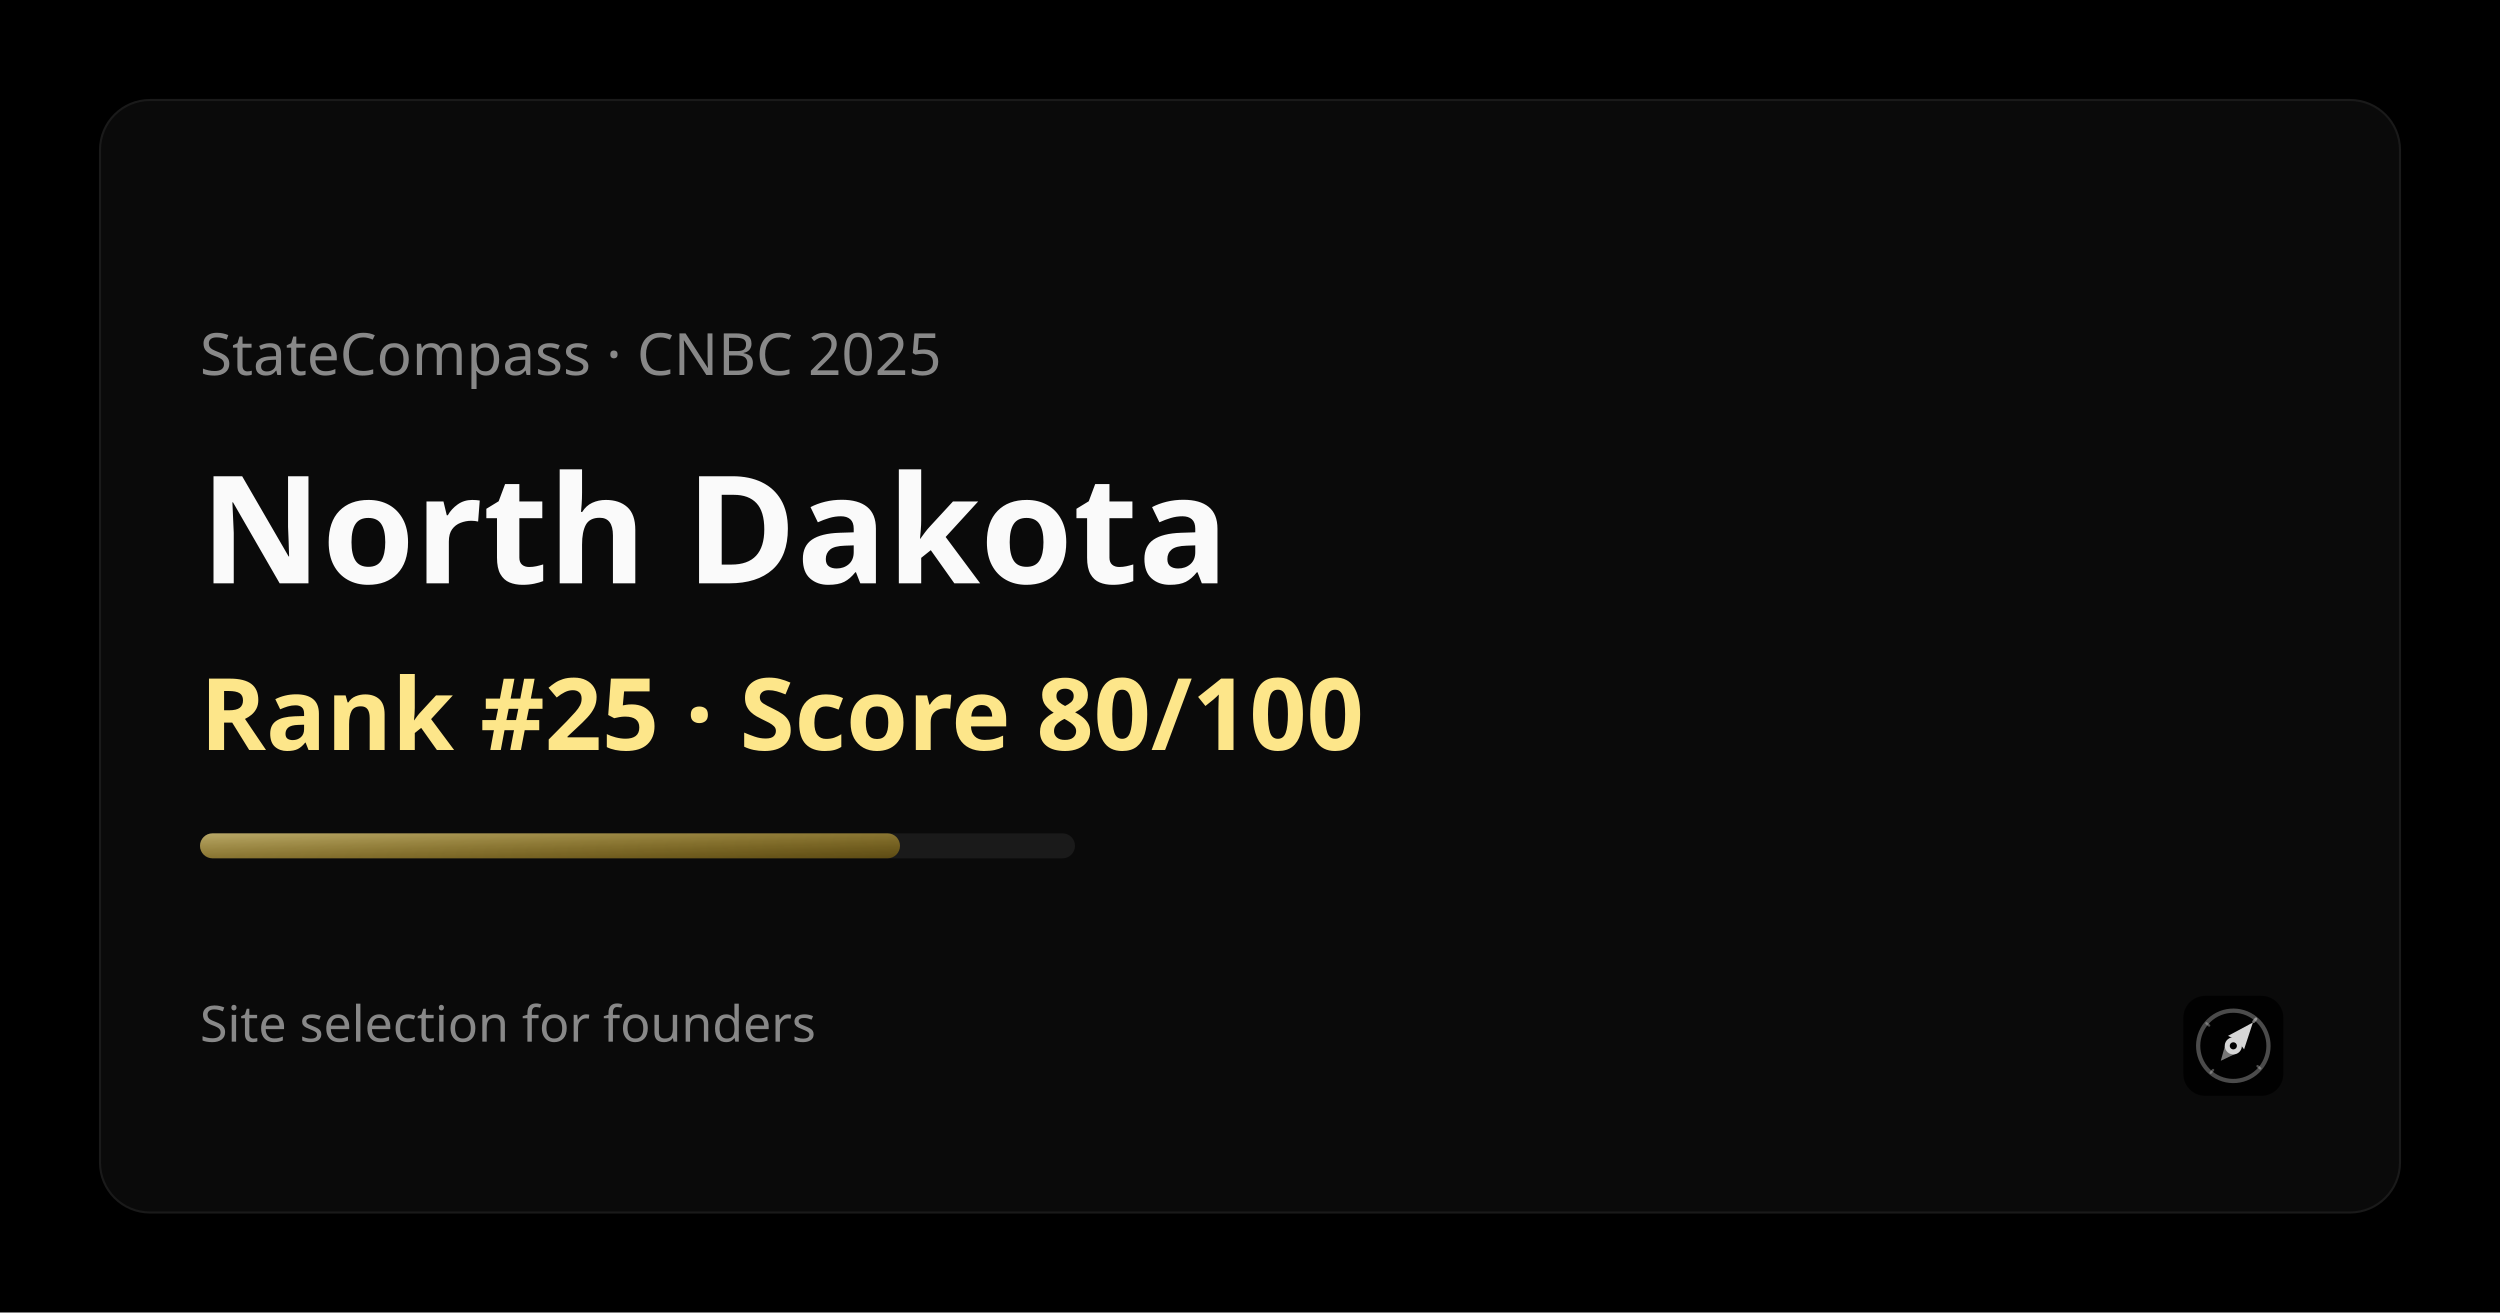
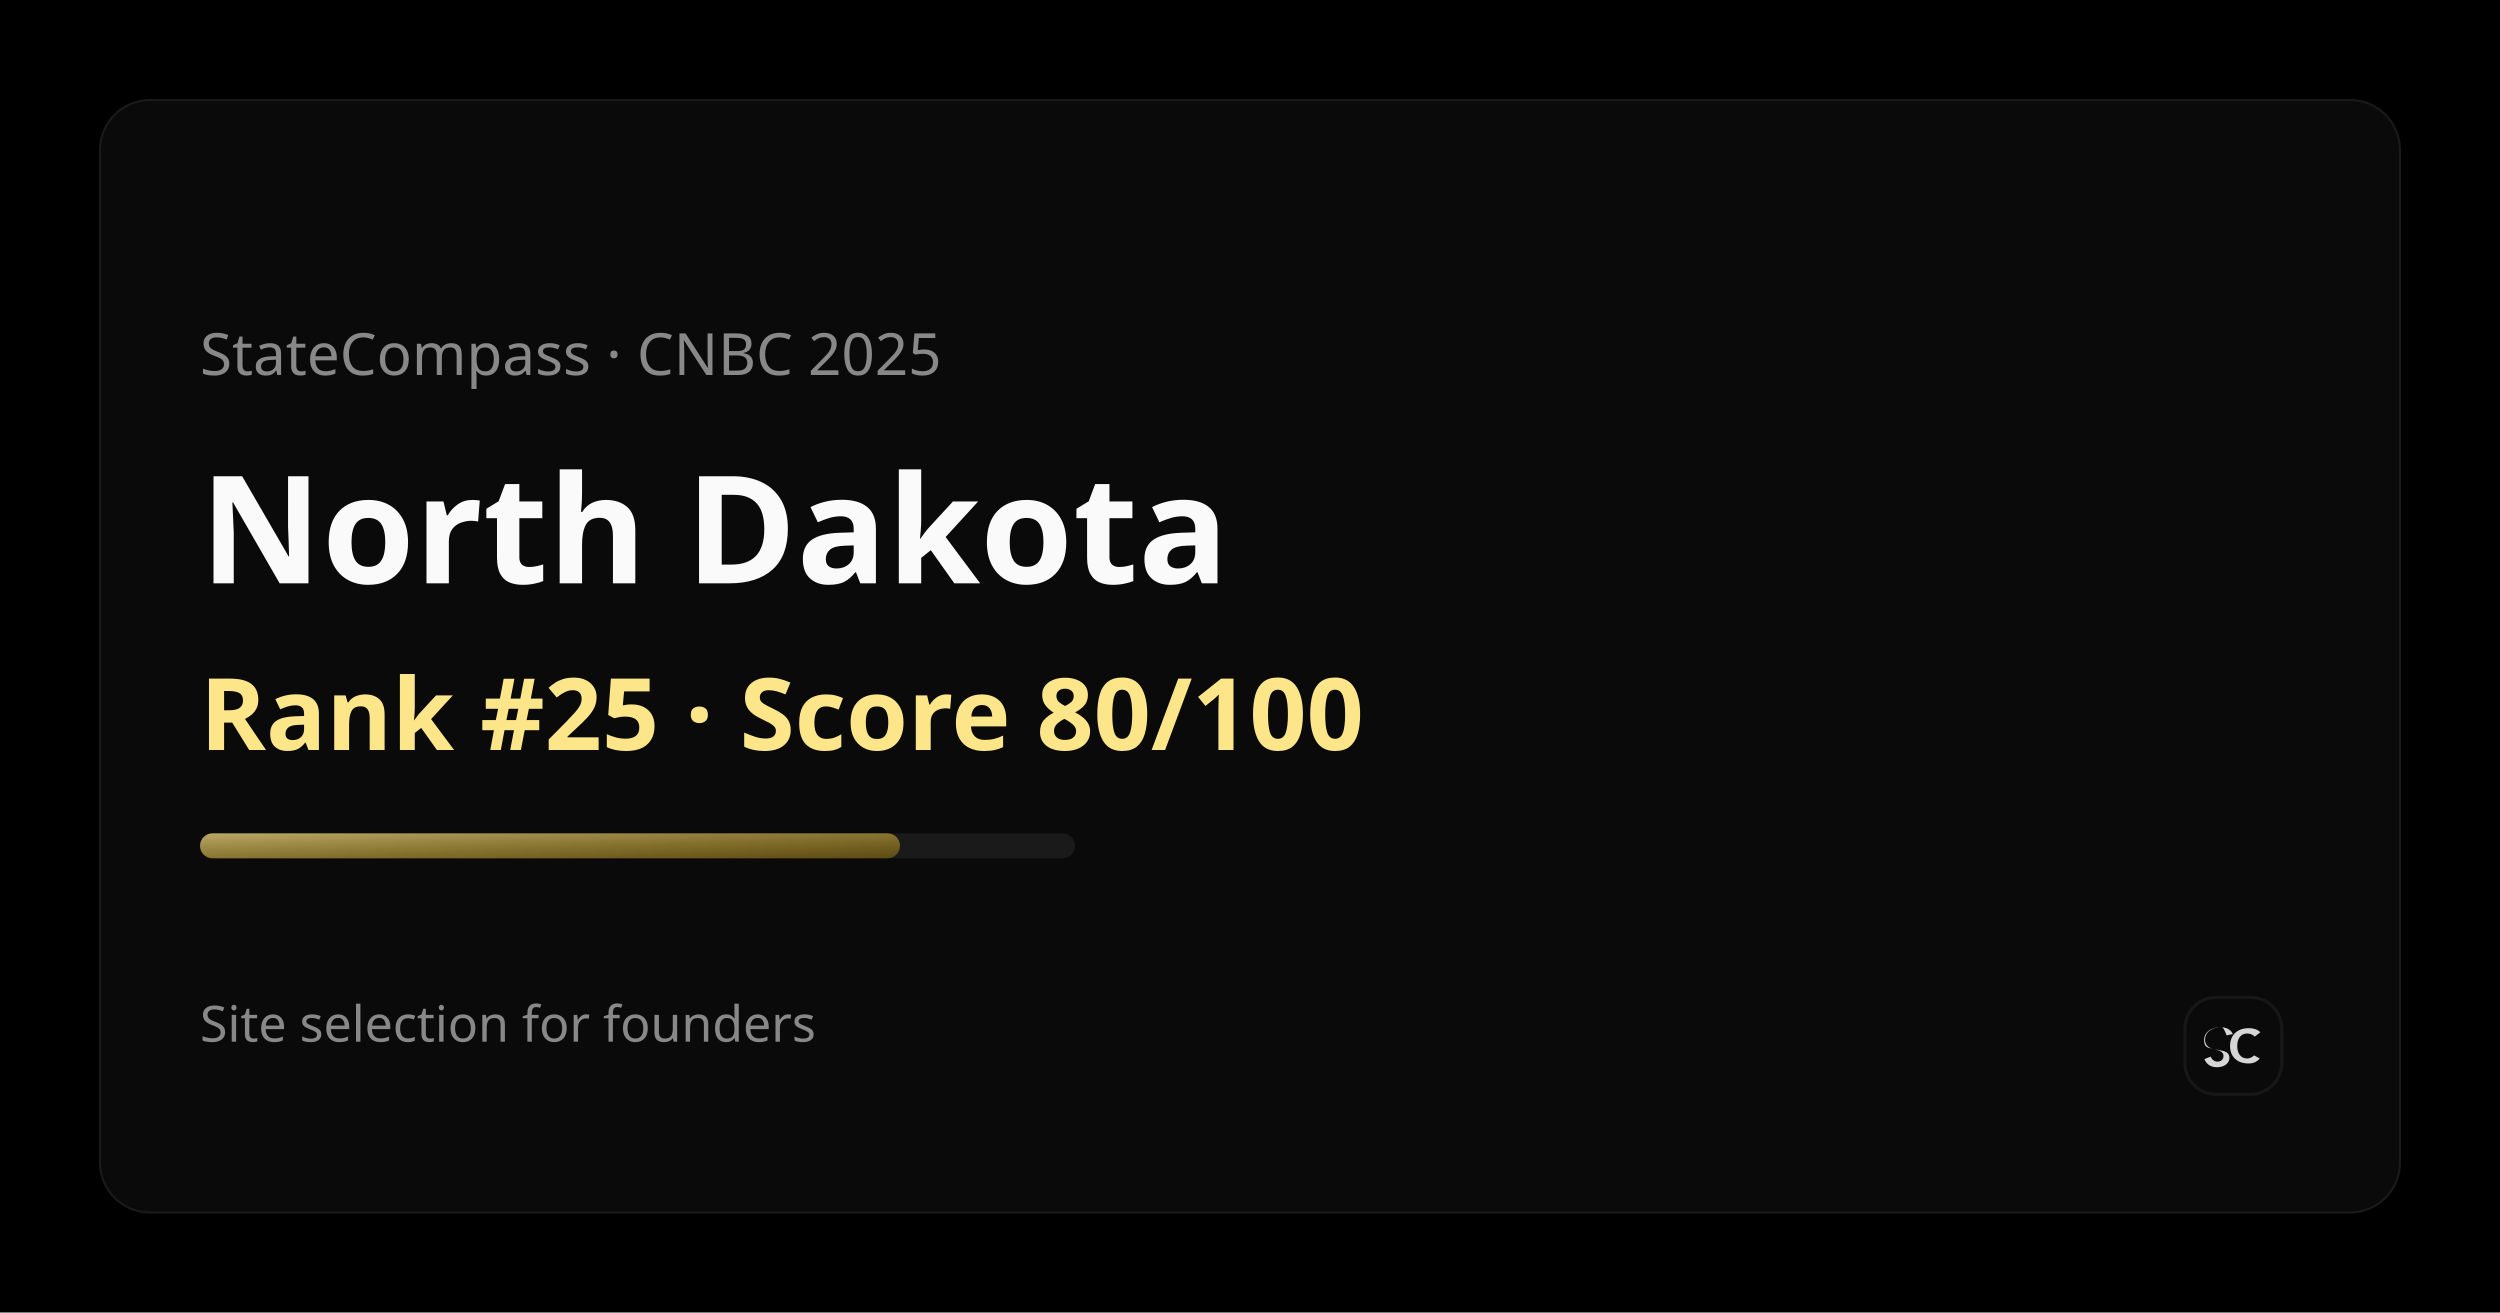
<svg xmlns="http://www.w3.org/2000/svg" width="1200" height="630" viewBox="0 0 1200 630">
  <defs>
    <linearGradient id="og-tier-yellow" x1="0%" y1="0%" x2="100%" y2="100%">
      <stop offset="0%" stop-color="#fde68a" stop-opacity="0.7" />
      <stop offset="100%" stop-color="#eab308" stop-opacity="0.32" />
    </linearGradient>
  </defs>
  <rect width="1200" height="630" fill="#000000" />
  <rect x="48" y="48" width="1104" height="534" rx="24" fill="#0a0a0a" stroke="#1a1a1a" />
  <text x="96" y="180" fill="#888888" font-family="system-ui,sans-serif" font-size="28">StateCompass · CNBC 2025</text>
  <text x="96" y="280" fill="#fafafa" font-family="system-ui,sans-serif" font-size="72" font-weight="700">North Dakota</text>
  <text x="96" y="360" fill="#fde68a" font-family="system-ui,sans-serif" font-size="48" font-weight="600">Rank #25 · Score 80/100</text>
  <rect x="96" y="400" width="420" height="12" rx="6" fill="#1a1a1a" />
  <rect x="96" y="400" width="336" height="12" rx="6" fill="url(#og-tier-yellow)" />
  <text x="96" y="500" fill="#888888" font-family="system-ui,sans-serif" font-size="24">Site selection for founders</text>
  <g transform="translate(1104, 534)" opacity="0.85">
    <g transform="translate(-56, -56)">
-       <rect width="48" height="48" rx="10.5" fill="#000000" />
-       <g transform="translate(24.00,24.00) rotate(40)">
-         <circle cx="0" cy="0" r="16.88" fill="none" stroke="#fafafa" stroke-width="2.03" opacity="0.35" />
-         <line x1="0" y1="-16.88" x2="0" y2="-15.15" stroke="#fafafa" stroke-width="1.35" stroke-linecap="round" opacity="0.55" />
-         <line x1="16.88" y1="0" x2="15.15" y2="0" stroke="#fafafa" stroke-width="1.12" stroke-linecap="round" opacity="0.35" />
-         <line x1="0" y1="16.88" x2="0" y2="15.15" stroke="#fafafa" stroke-width="1.12" stroke-linecap="round" opacity="0.35" />
-         <line x1="-16.88" y1="0" x2="-15.15" y2="0" stroke="#fafafa" stroke-width="1.12" stroke-linecap="round" opacity="0.35" />
-         <path d="M 0,-14.62 L -5.03,-2.03 L 0,-3.22 L 5.03,-2.03 Z" fill="#fafafa" />
-         <path d="M 0,9.38 L -3.53,1.58 L 0,0.22 L 3.53,1.58 Z" fill="#8a8a8a" />
-         <circle cx="0" cy="0" r="4.12" fill="#fafafa" />
-         <circle cx="0" cy="0" r="1.72" fill="#000000" />
+       <rect x="0.75" y="0.75" width="46.50" height="46.50" rx="15.00" fill="#0a0a0a" stroke="#1a1a1a" stroke-width="1.50" />
+       <g transform="translate(24.00,24.00) scale(1.5) translate(-9.35,-7.05)">
+         <path fill="#fafafa" d="M 5.6 1.1 C 2.1 1.1 0.3 2.9 0.3 5.1 C 0.3 6.6 1.2 7.7 3.1 8.1 L 5.7 8.6 C 7.4 8.9 8.1 9.7 8.1 10.9 C 8.1 12.6 6.5 13.9 4.1 13.9 C 2.1 13.9 0.7 12.9 0.1 11.3 L 2.1 10.5 C 2.5 11.5 3.3 12.1 4.3 12.1 C 5.5 12.1 6.2 11.3 6.2 10.3 C 6.2 9.3 5.5 8.7 3.9 8.3 L 1.5 7.7 C 0.1 7.3 0 6.1 0 5.1 C 0 2.9 2 1.1 5.2 1.1 C 7.2 1.1 8.6 1.9 9.2 3.3 L 7.2 3.7 C 6.8 2.7 6.2 1.1 5.6 1.1 Z" />
+         <path fill="#fafafa" d="M 14.3 1.4 C 10.3 1.4 8.3 3.9 8.3 7.1 C 8.3 10.3 10.3 12.7 14.3 12.7 C 15.8 12.7 17 12.1 17.8 11.1 L 16 10.1 C 15.4 10.7 14.6 11.1 13.8 11.1 C 11.6 11.1 10.6 9.3 10.6 7.1 C 10.6 4.9 11.6 3.1 13.8 3.1 C 14.8 3.1 15.6 3.5 16.2 4.1 L 18 2.7 C 17 1.7 15.6 1.4 14.3 1.4 Z" />
      </g>
    </g>
  </g>
</svg>
